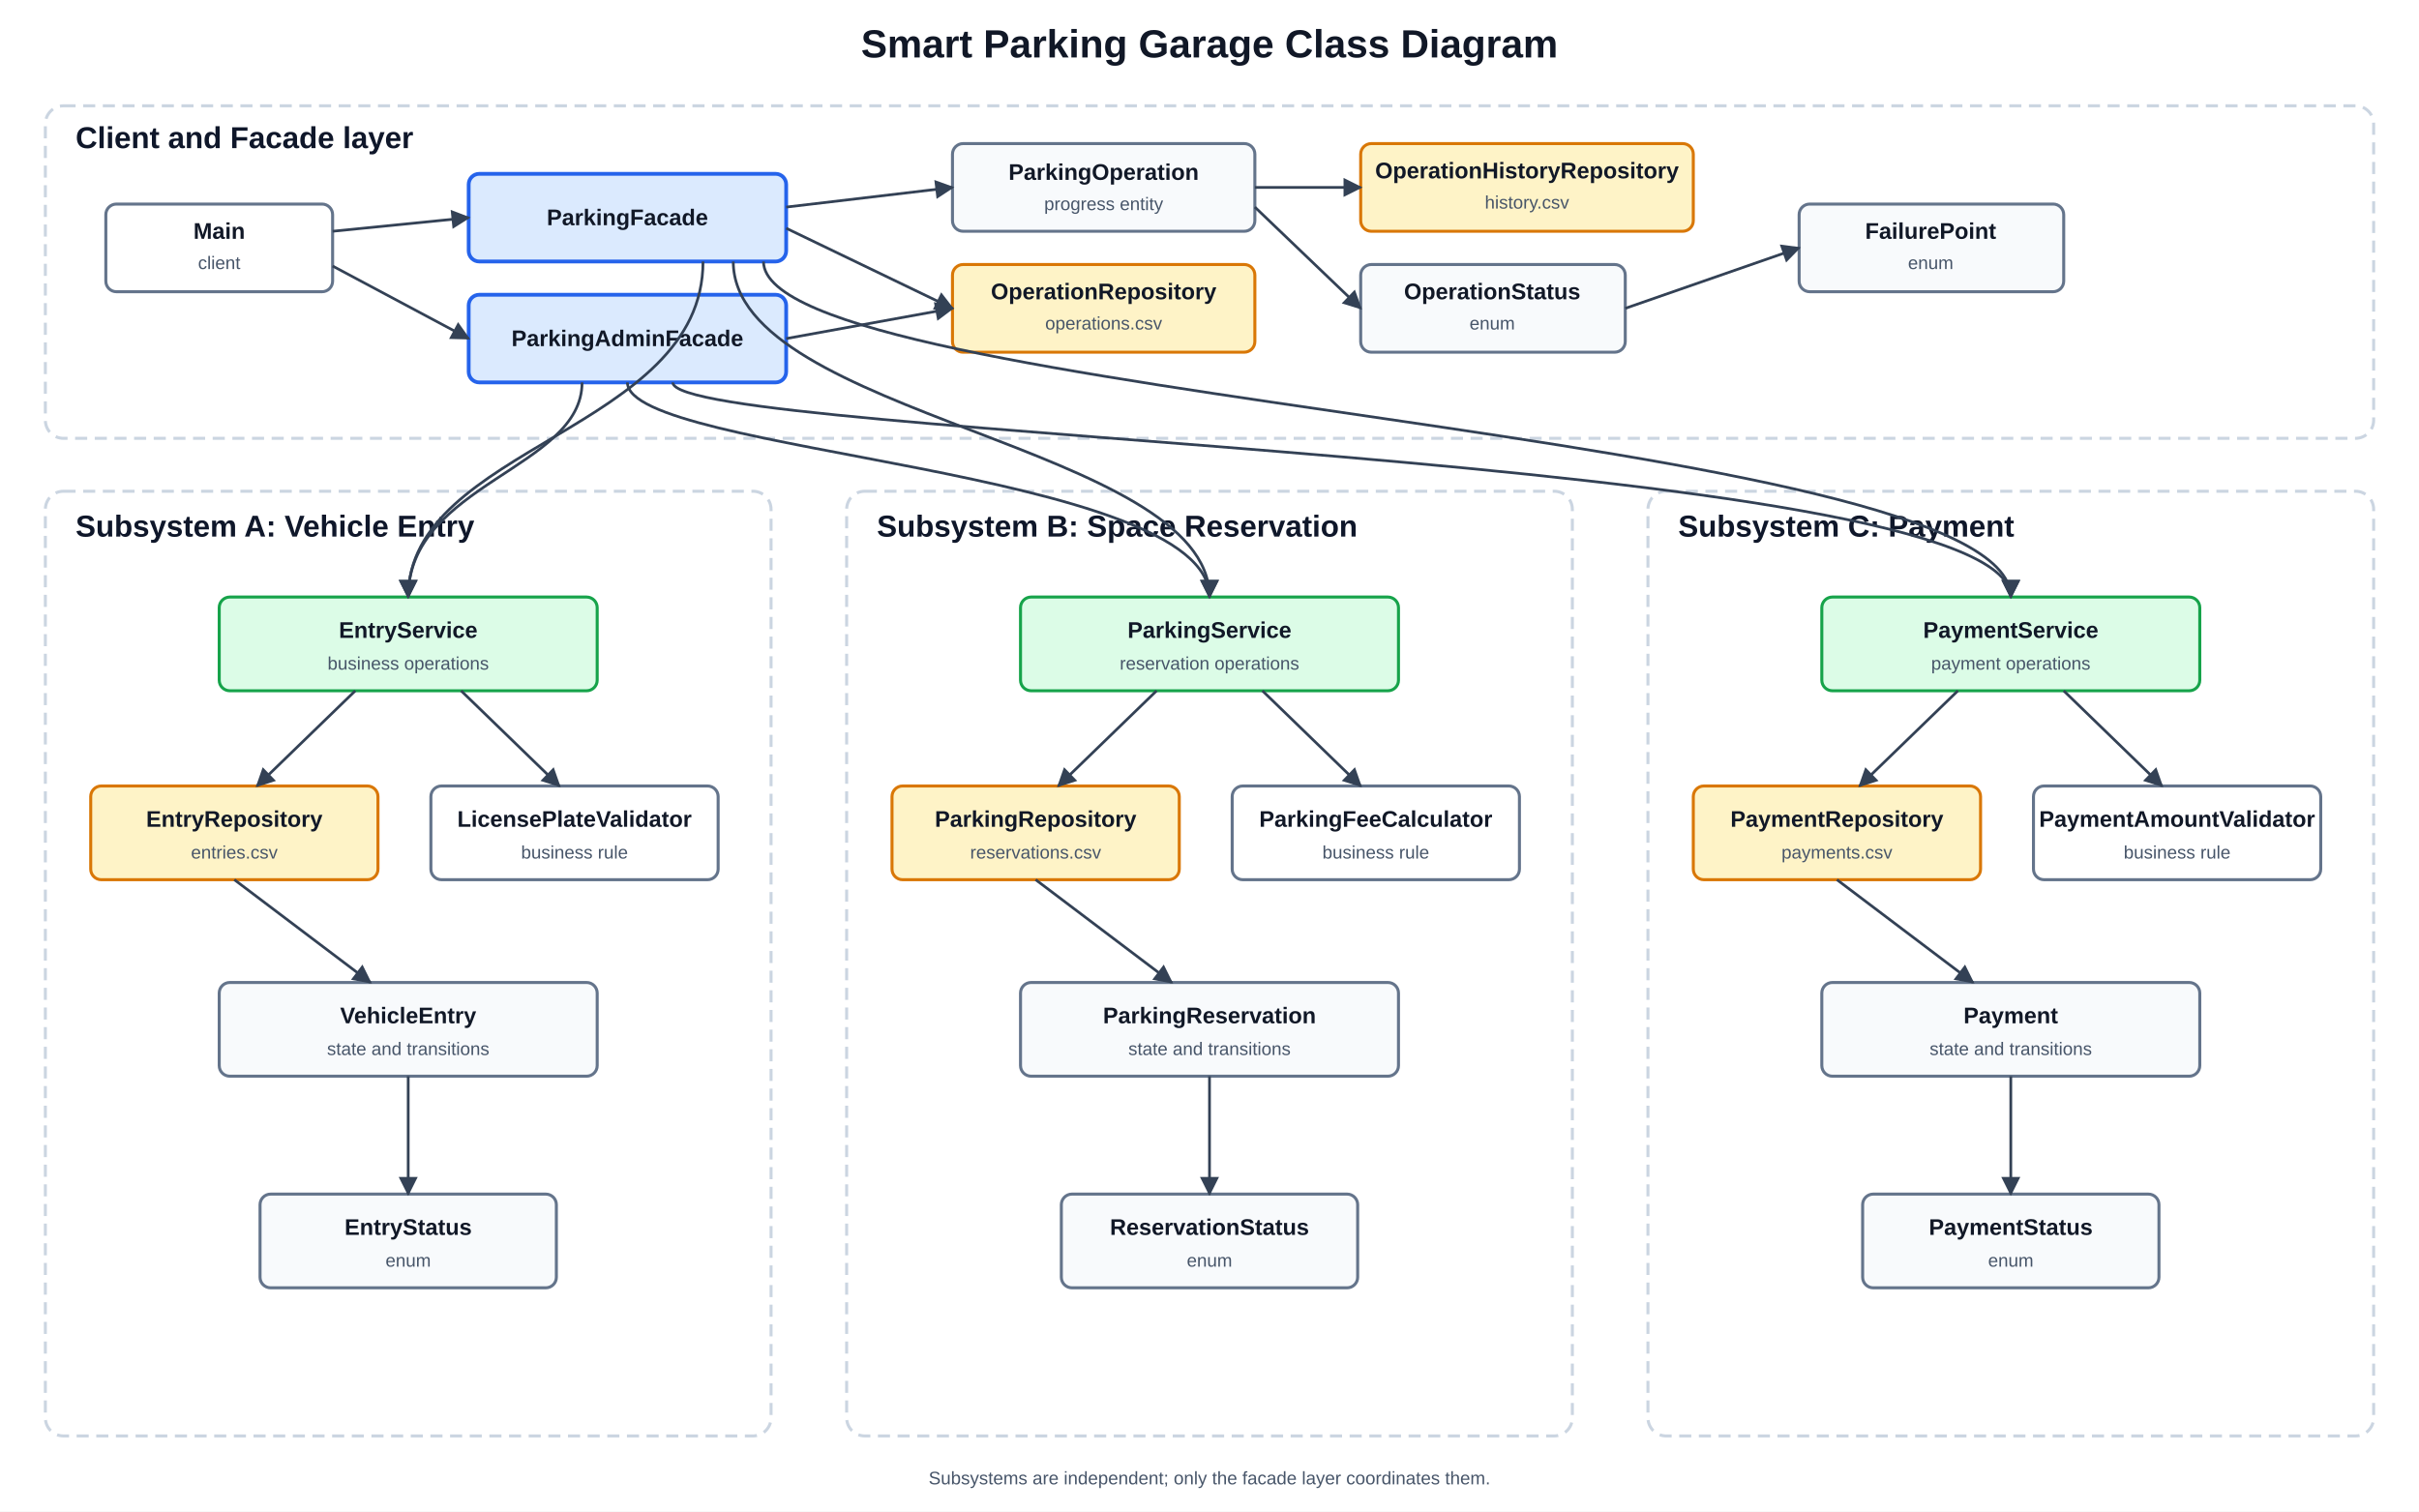
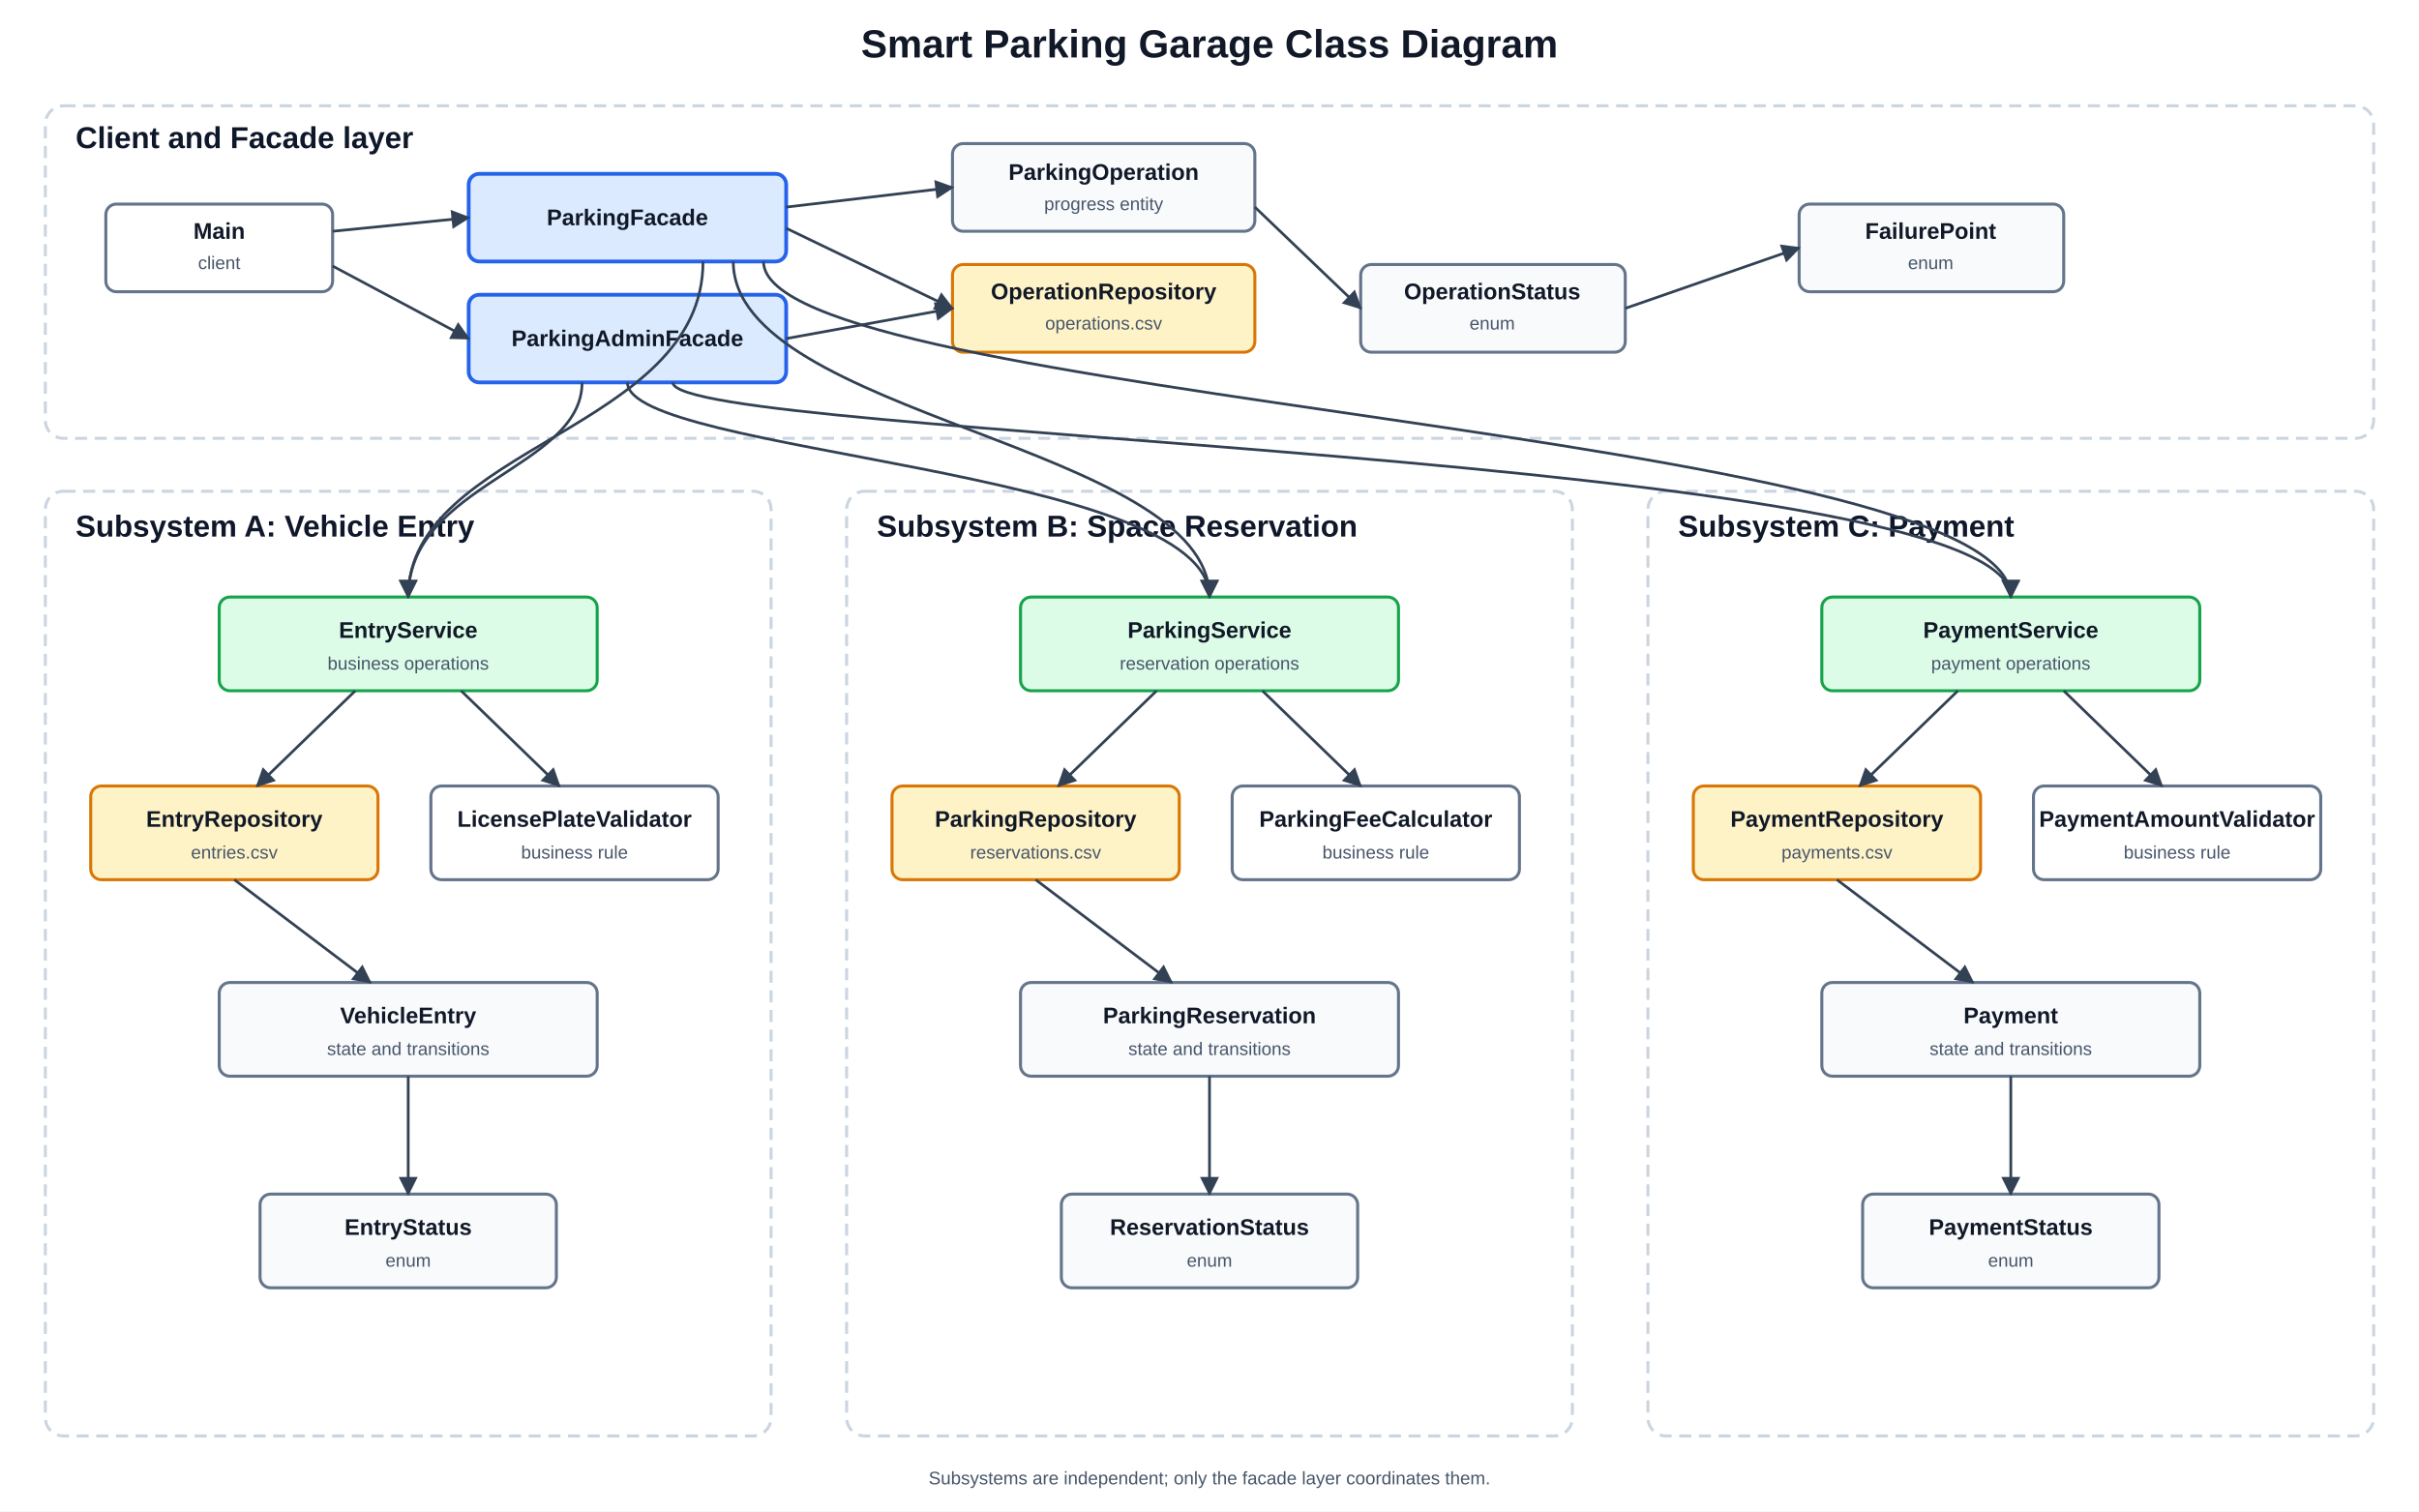
<svg xmlns="http://www.w3.org/2000/svg" width="1600" height="1000" viewBox="0 0 1600 1000">
  <defs>
    <marker id="arrow" viewBox="0 0 10 10" refX="9" refY="5" markerWidth="7" markerHeight="7" orient="auto-start-reverse">
      <path d="M 0 0 L 10 5 L 0 10 z" fill="#334155" />
    </marker>
    <style>
      .title { font: bold 26px Arial, sans-serif; fill: #111827; }
      .group { font: bold 20px Arial, sans-serif; fill: #0f172a; }
      .name { font: bold 15px Arial, sans-serif; fill: #111827; }
      .type { font: 12px Arial, sans-serif; fill: #475569; }
      .box { fill: #ffffff; stroke: #64748b; stroke-width: 2; rx: 7; }
      .facade { fill: #dbeafe; stroke: #2563eb; stroke-width: 2.5; rx: 7; }
      .entity { fill: #f8fafc; stroke: #64748b; stroke-width: 2; rx: 7; }
      .service { fill: #dcfce7; stroke: #16a34a; stroke-width: 2; rx: 7; }
      .repo { fill: #fef3c7; stroke: #d97706; stroke-width: 2; rx: 7; }
      .line { stroke: #334155; stroke-width: 1.8; fill: none; marker-end: url(#arrow); }
      .groupbox { fill: none; stroke: #cbd5e1; stroke-width: 2; rx: 12; stroke-dasharray: 8 5; }
    </style>
  </defs>
  <rect width="1600" height="1000" fill="#ffffff" />
  <text x="800" y="38" text-anchor="middle" class="title">Smart Parking Garage Class Diagram</text>
  <rect x="30" y="70" width="1540" height="220" class="groupbox" />
  <text x="50" y="98" class="group">Client and Facade layer</text>
  <rect x="70" y="135" width="150" height="58" class="box" />
  <text x="145" y="158" text-anchor="middle" class="name">Main</text>
  <text x="145" y="178" text-anchor="middle" class="type">client</text>
  <rect x="310" y="115" width="210" height="58" class="facade" />
  <text x="415" y="149" text-anchor="middle" class="name">ParkingFacade</text>
  <rect x="310" y="195" width="210" height="58" class="facade" />
  <text x="415" y="229" text-anchor="middle" class="name">ParkingAdminFacade</text>
  <rect x="630" y="95" width="200" height="58" class="entity" />
  <text x="730" y="119" text-anchor="middle" class="name">ParkingOperation</text>
  <text x="730" y="139" text-anchor="middle" class="type">progress entity</text>
  <rect x="630" y="175" width="200" height="58" class="repo" />
  <text x="730" y="198" text-anchor="middle" class="name">OperationRepository</text>
  <text x="730" y="218" text-anchor="middle" class="type">operations.csv</text>
-   <rect x="900" y="95" width="220" height="58" class="repo" />
-   <text x="1010" y="118" text-anchor="middle" class="name">OperationHistoryRepository</text>
-   <text x="1010" y="138" text-anchor="middle" class="type">history.csv</text>
  <rect x="900" y="175" width="175" height="58" class="entity" />
  <text x="987" y="198" text-anchor="middle" class="name">OperationStatus</text>
  <text x="987" y="218" text-anchor="middle" class="type">enum</text>
  <rect x="1190" y="135" width="175" height="58" class="entity" />
  <text x="1277" y="158" text-anchor="middle" class="name">FailurePoint</text>
  <text x="1277" y="178" text-anchor="middle" class="type">enum</text>
  <path d="M220 153 L310 144" class="line" />
  <path d="M220 176 L310 224" class="line" />
  <path d="M520 137 L630 124" class="line" />
  <path d="M520 151 L630 204" class="line" />
  <path d="M520 224 L630 204" class="line" />
-   <path d="M830 124 L900 124" class="line" />
  <path d="M830 137 L900 204" class="line" />
  <path d="M1075 204 L1190 164" class="line" />
  <rect x="30" y="325" width="480" height="625" class="groupbox" />
  <text x="50" y="355" class="group">Subsystem A: Vehicle Entry</text>
  <rect x="145" y="395" width="250" height="62" class="service" />
  <text x="270" y="422" text-anchor="middle" class="name">EntryService</text>
  <text x="270" y="443" text-anchor="middle" class="type">business operations</text>
  <rect x="60" y="520" width="190" height="62" class="repo" />
  <text x="155" y="547" text-anchor="middle" class="name">EntryRepository</text>
  <text x="155" y="568" text-anchor="middle" class="type">entries.csv</text>
  <rect x="285" y="520" width="190" height="62" class="box" />
  <text x="380" y="547" text-anchor="middle" class="name">LicensePlateValidator</text>
  <text x="380" y="568" text-anchor="middle" class="type">business rule</text>
  <rect x="145" y="650" width="250" height="62" class="entity" />
  <text x="270" y="677" text-anchor="middle" class="name">VehicleEntry</text>
  <text x="270" y="698" text-anchor="middle" class="type">state and transitions</text>
  <rect x="172" y="790" width="196" height="62" class="entity" />
  <text x="270" y="817" text-anchor="middle" class="name">EntryStatus</text>
  <text x="270" y="838" text-anchor="middle" class="type">enum</text>
  <path d="M235 457 L170 520" class="line" />
  <path d="M305 457 L370 520" class="line" />
  <path d="M155 582 L245 650" class="line" />
  <path d="M270 712 L270 790" class="line" />
  <rect x="560" y="325" width="480" height="625" class="groupbox" />
  <text x="580" y="355" class="group">Subsystem B: Space Reservation</text>
  <rect x="675" y="395" width="250" height="62" class="service" />
  <text x="800" y="422" text-anchor="middle" class="name">ParkingService</text>
  <text x="800" y="443" text-anchor="middle" class="type">reservation operations</text>
  <rect x="590" y="520" width="190" height="62" class="repo" />
  <text x="685" y="547" text-anchor="middle" class="name">ParkingRepository</text>
  <text x="685" y="568" text-anchor="middle" class="type">reservations.csv</text>
  <rect x="815" y="520" width="190" height="62" class="box" />
  <text x="910" y="547" text-anchor="middle" class="name">ParkingFeeCalculator</text>
  <text x="910" y="568" text-anchor="middle" class="type">business rule</text>
  <rect x="675" y="650" width="250" height="62" class="entity" />
  <text x="800" y="677" text-anchor="middle" class="name">ParkingReservation</text>
  <text x="800" y="698" text-anchor="middle" class="type">state and transitions</text>
  <rect x="702" y="790" width="196" height="62" class="entity" />
  <text x="800" y="817" text-anchor="middle" class="name">ReservationStatus</text>
  <text x="800" y="838" text-anchor="middle" class="type">enum</text>
  <path d="M765 457 L700 520" class="line" />
  <path d="M835 457 L900 520" class="line" />
  <path d="M685 582 L775 650" class="line" />
  <path d="M800 712 L800 790" class="line" />
  <rect x="1090" y="325" width="480" height="625" class="groupbox" />
  <text x="1110" y="355" class="group">Subsystem C: Payment</text>
  <rect x="1205" y="395" width="250" height="62" class="service" />
  <text x="1330" y="422" text-anchor="middle" class="name">PaymentService</text>
  <text x="1330" y="443" text-anchor="middle" class="type">payment operations</text>
  <rect x="1120" y="520" width="190" height="62" class="repo" />
  <text x="1215" y="547" text-anchor="middle" class="name">PaymentRepository</text>
  <text x="1215" y="568" text-anchor="middle" class="type">payments.csv</text>
  <rect x="1345" y="520" width="190" height="62" class="box" />
  <text x="1440" y="547" text-anchor="middle" class="name">PaymentAmountValidator</text>
  <text x="1440" y="568" text-anchor="middle" class="type">business rule</text>
  <rect x="1205" y="650" width="250" height="62" class="entity" />
  <text x="1330" y="677" text-anchor="middle" class="name">Payment</text>
  <text x="1330" y="698" text-anchor="middle" class="type">state and transitions</text>
  <rect x="1232" y="790" width="196" height="62" class="entity" />
  <text x="1330" y="817" text-anchor="middle" class="name">PaymentStatus</text>
  <text x="1330" y="838" text-anchor="middle" class="type">enum</text>
  <path d="M1295 457 L1230 520" class="line" />
  <path d="M1365 457 L1430 520" class="line" />
  <path d="M1215 582 L1305 650" class="line" />
  <path d="M1330 712 L1330 790" class="line" />
  <path d="M385 253 C385 310 270 320 270 395" class="line" />
  <path d="M415 253 C415 300 800 310 800 395" class="line" />
  <path d="M445 253 C445 290 1330 300 1330 395" class="line" />
  <path d="M465 173 C465 285 270 295 270 395" class="line" />
  <path d="M485 173 C485 275 800 295 800 395" class="line" />
  <path d="M505 173 C505 265 1330 285 1330 395" class="line" />
  <text x="800" y="982" text-anchor="middle" class="type">Subsystems are independent; only the facade layer coordinates them.</text>
</svg>
